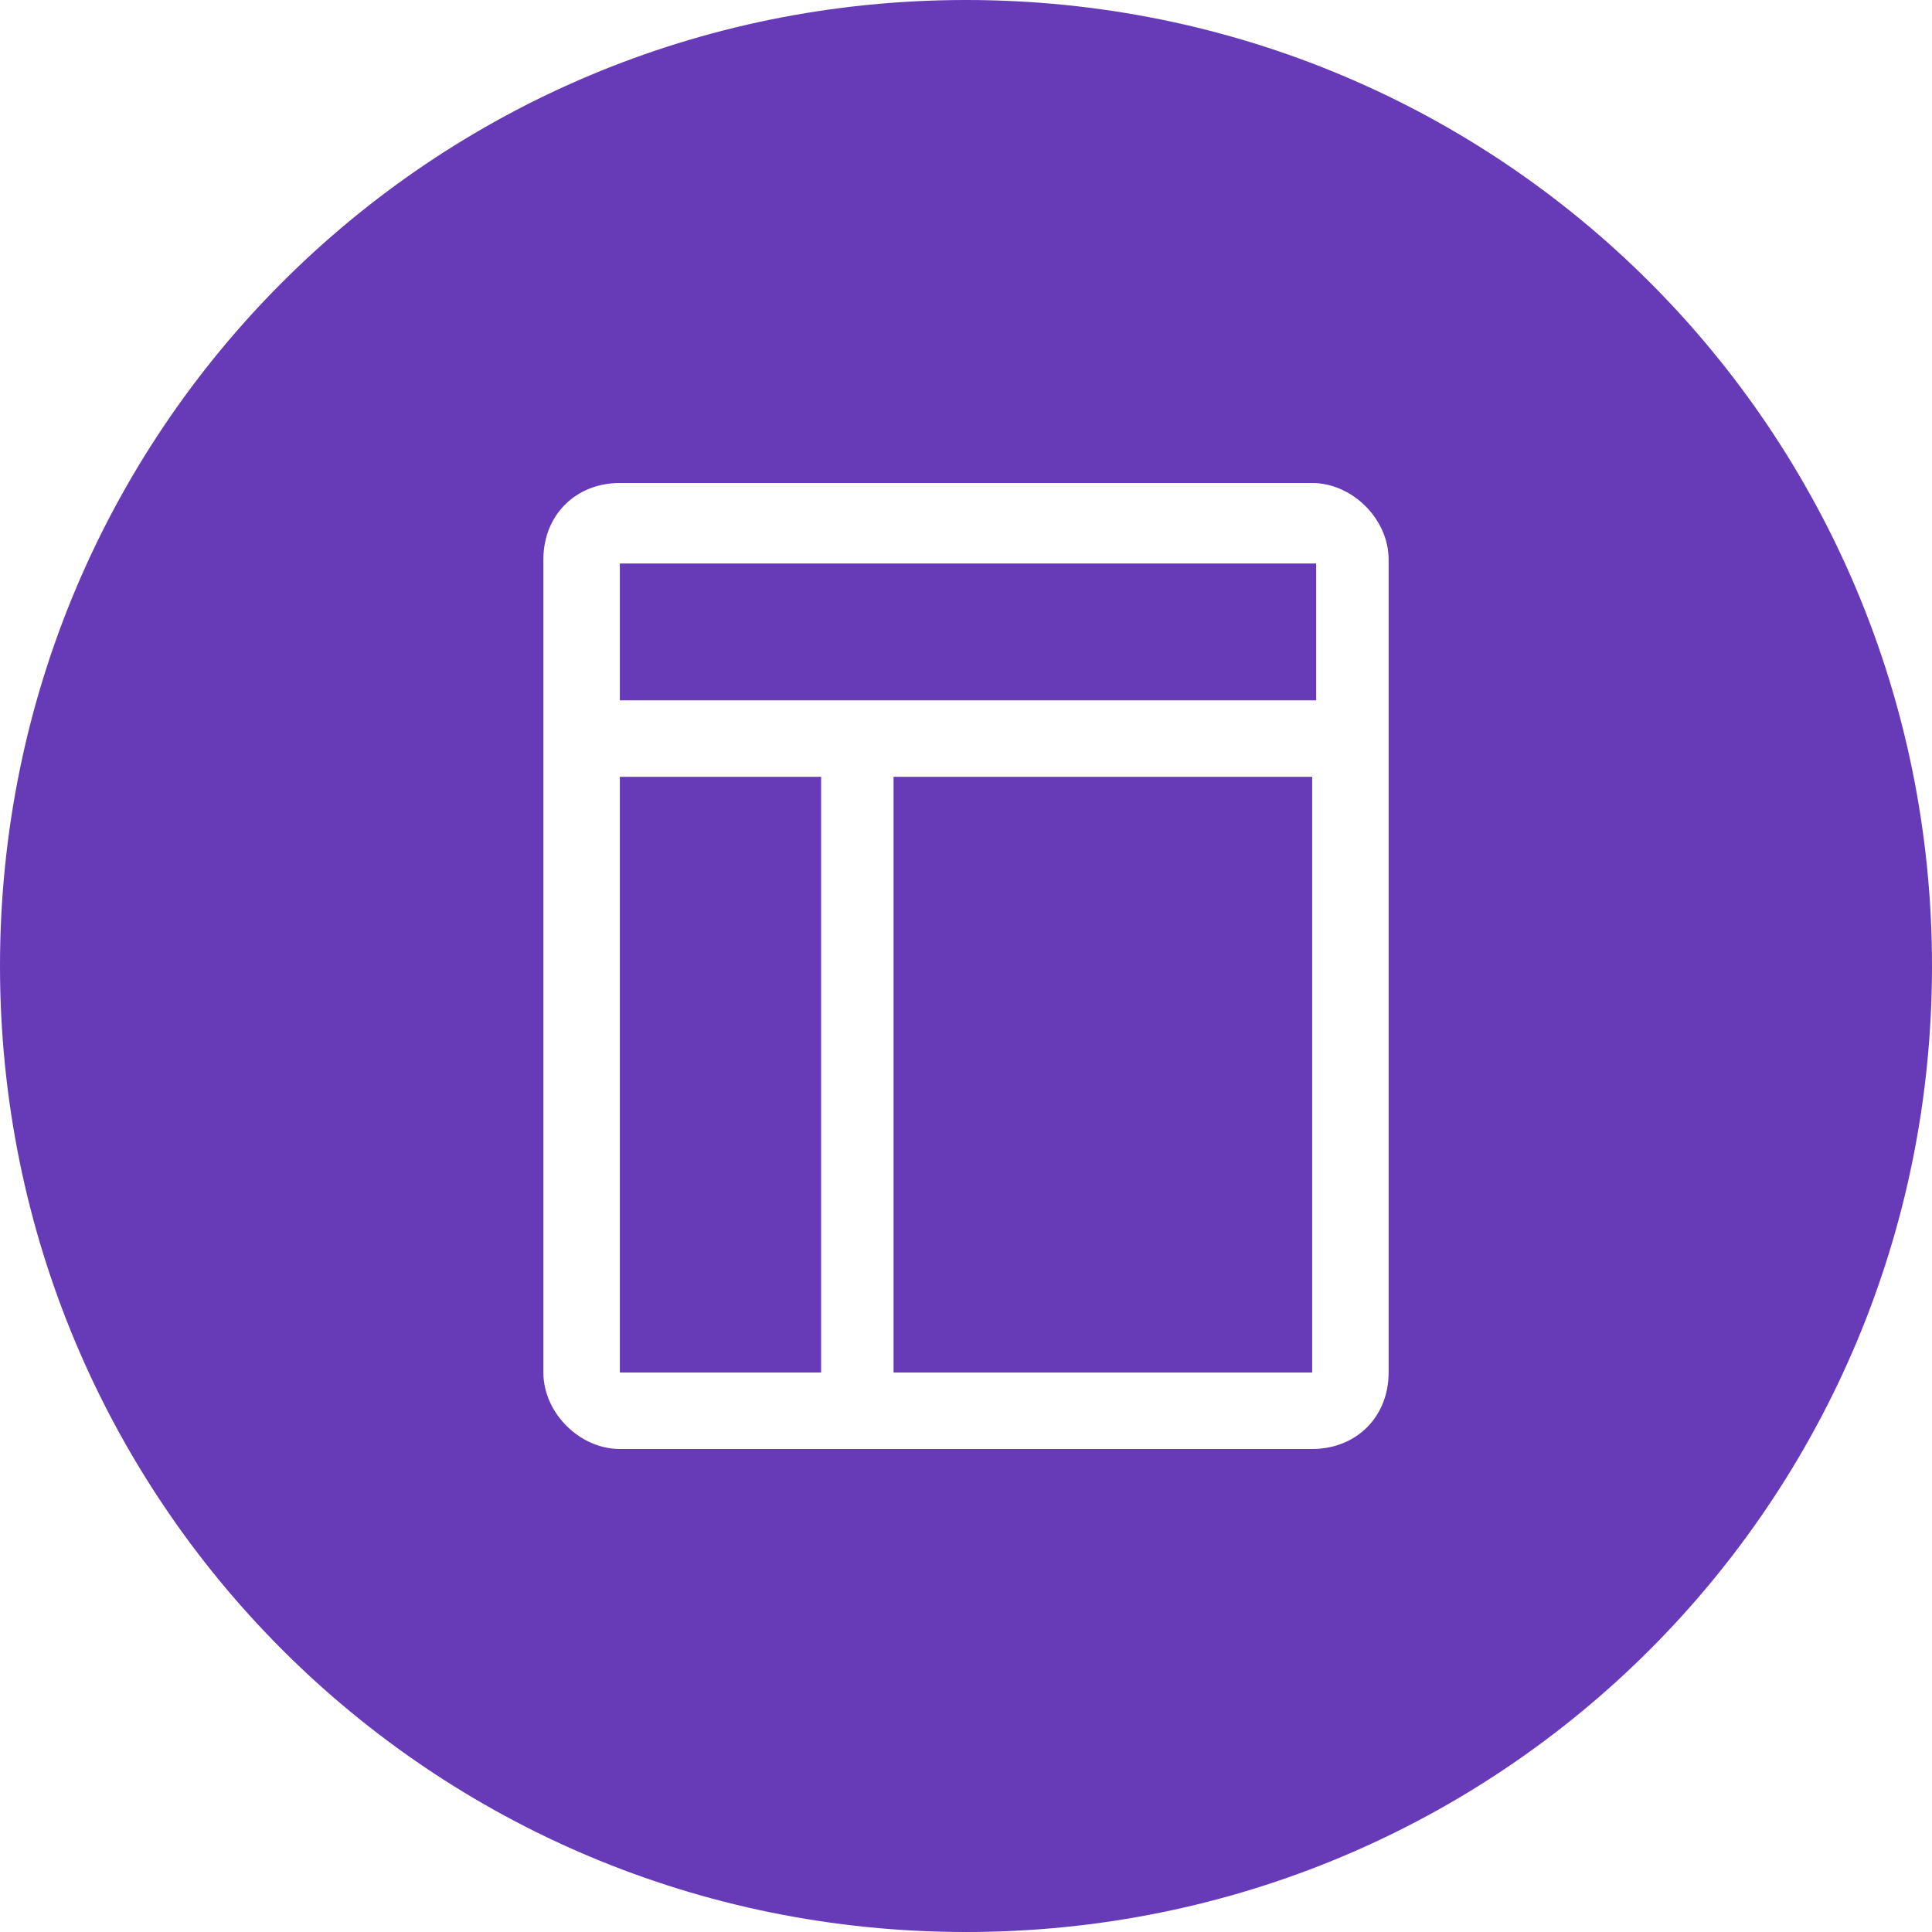
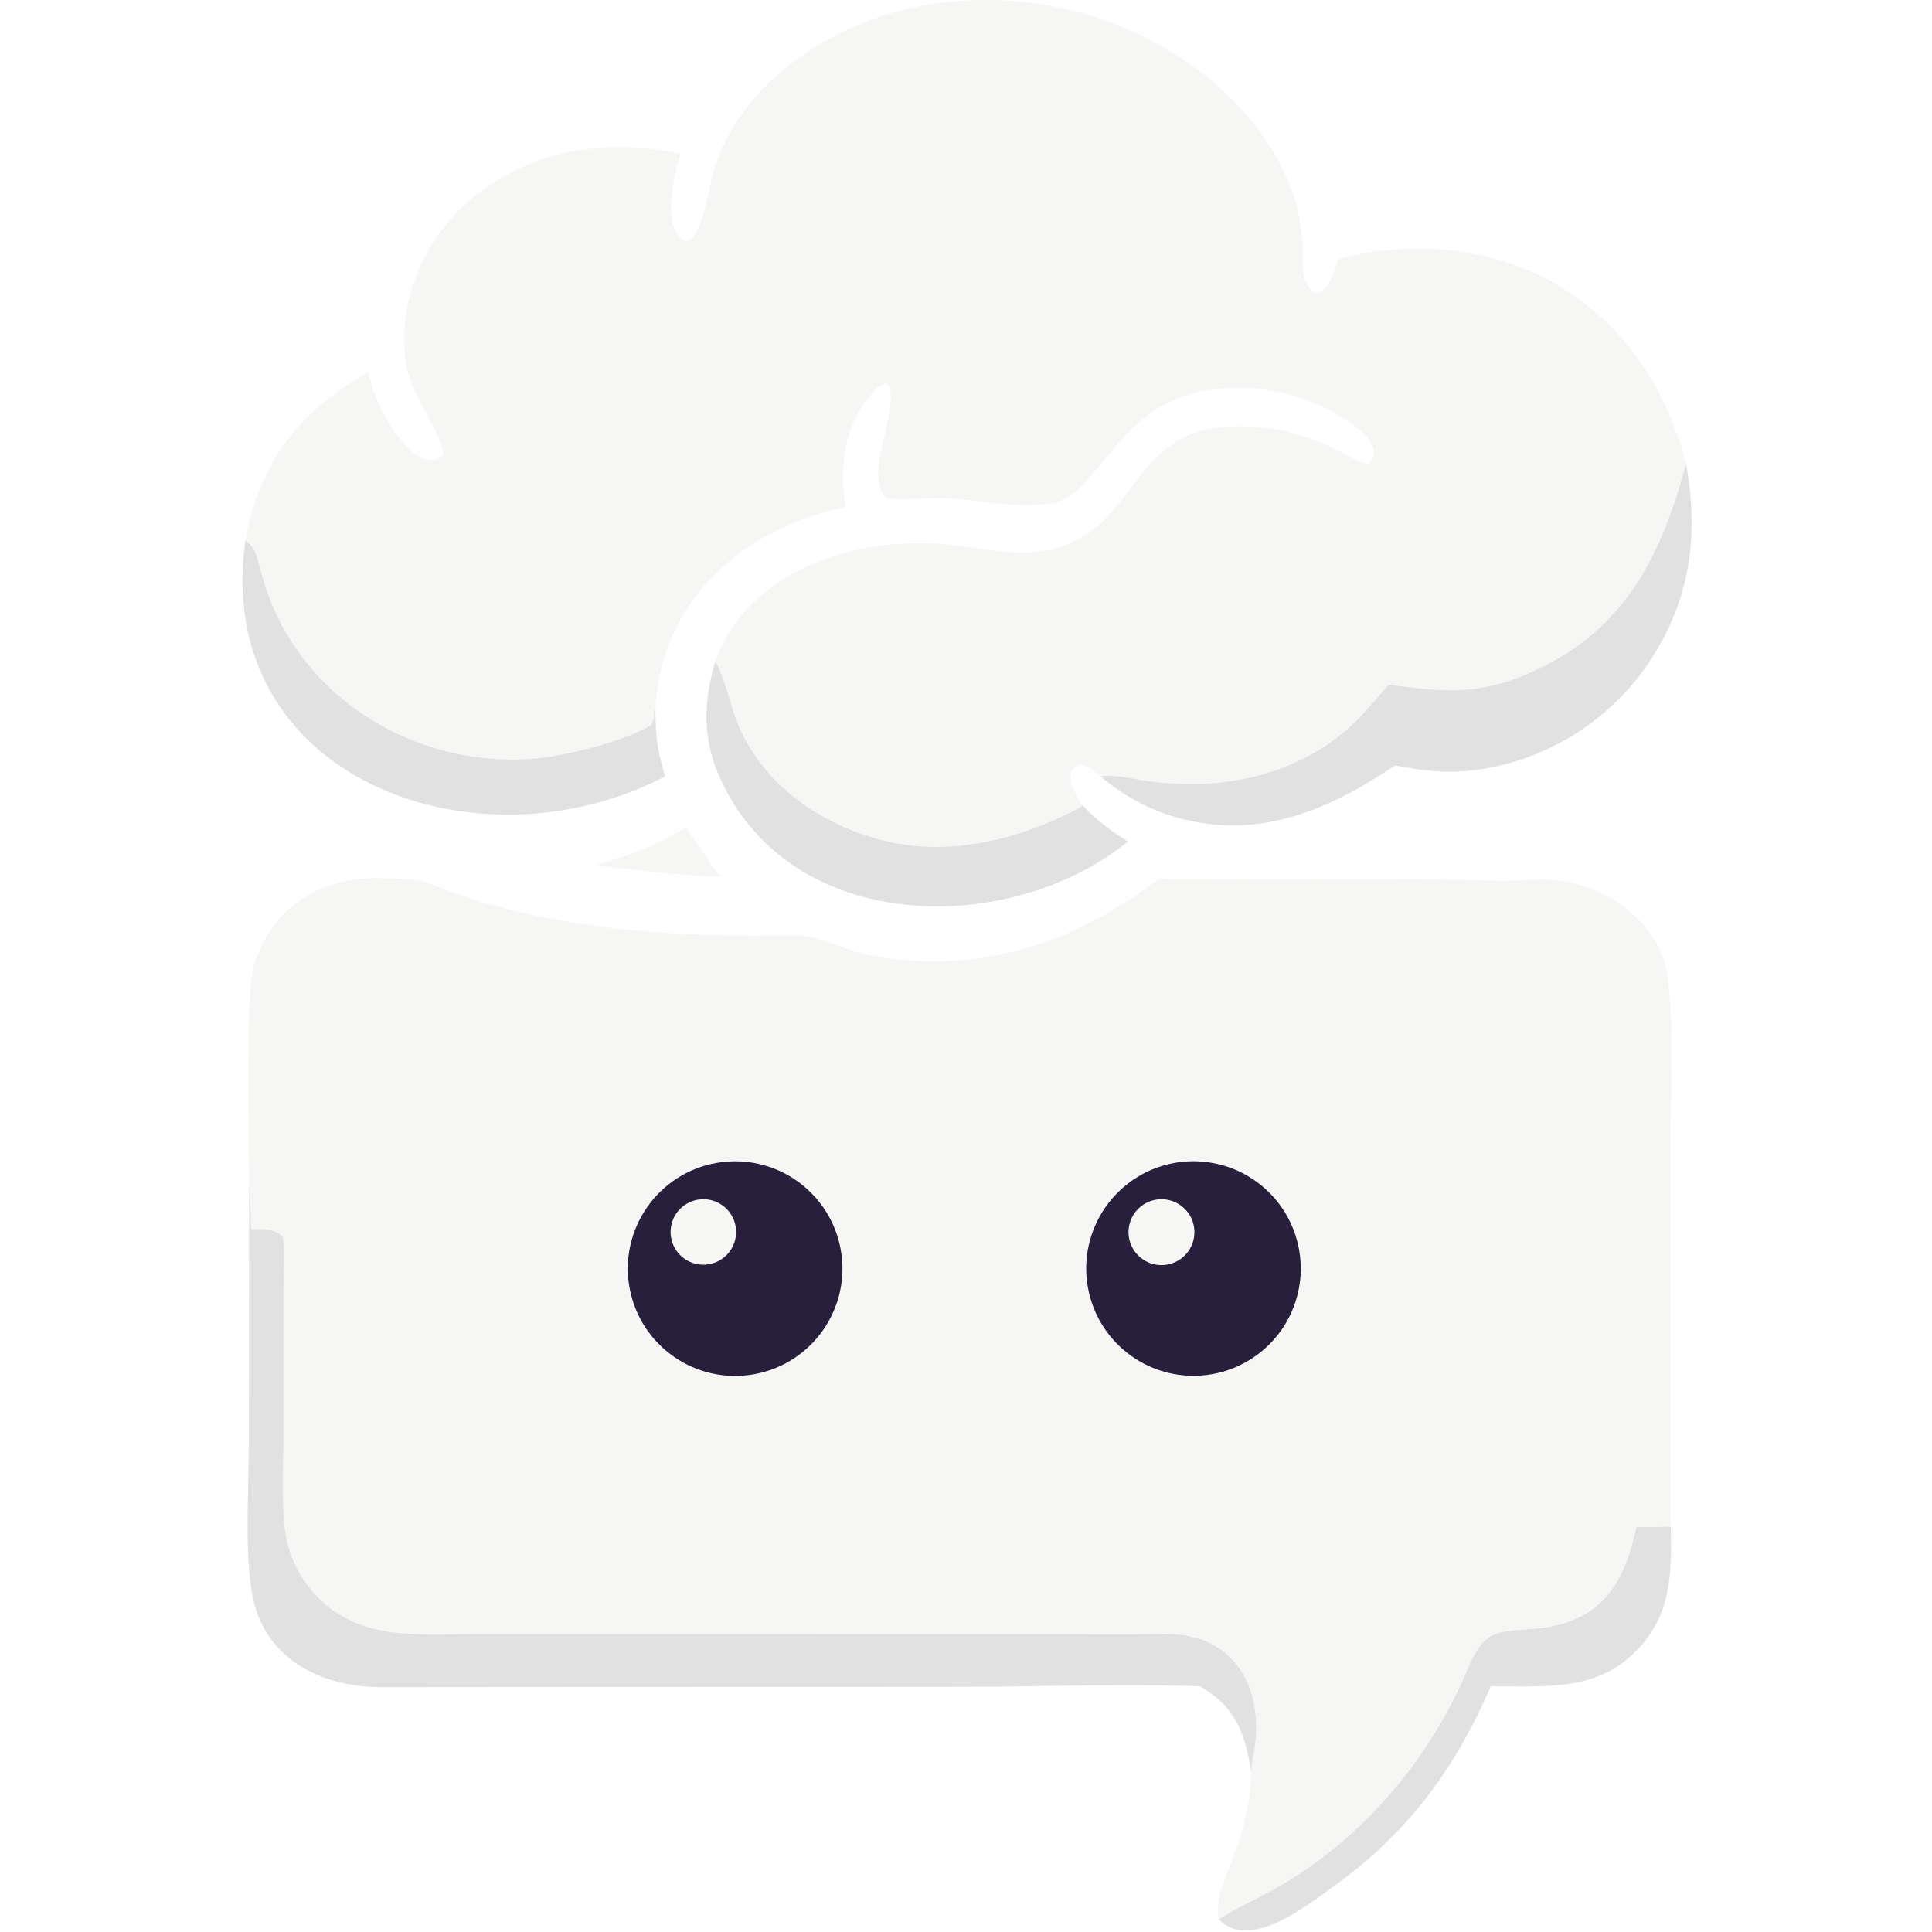
- <svg xmlns="http://www.w3.org/2000/svg" t="1656516475589" class="icon" viewBox="0 0 1024 1024" version="1.1" p-id="2226" width="256" height="256">
-   <defs>
-     <style type="text/css">@font-face { font-family: feedback-iconfont; src: url("//at.alicdn.com/t/font_1031158_u69w8yhxdu.woff2?t=1630033759944") format("woff2"), url("//at.alicdn.com/t/font_1031158_u69w8yhxdu.woff?t=1630033759944") format("woff"), url("//at.alicdn.com/t/font_1031158_u69w8yhxdu.ttf?t=1630033759944") format("truetype"); }
- </style>
-   </defs>
-   <path d="M512 0C228.267 0 0 228.267 0 512s228.267 512 512 512 512-228.267 512-512S795.733 0 512 0z m224 727.467c0 23.467-17.067 40.533-40.533 40.533H328.533c-21.333 0-40.533-19.2-40.533-40.533V296.533c0-23.467 17.067-40.533 40.533-40.533h366.933c21.333 0 40.533 19.2 40.533 40.533v430.933z" fill="#673ab8" p-id="2227" />
-   <path d="M473.6 727.467h221.867V411.733H473.6v315.733zM328.533 727.467h106.667V411.733h-106.667v315.733zM328.533 296.533v74.667h369.067V298.667H328.533z" fill="#673ab8" p-id="2228" />
+ <svg xmlns="http://www.w3.org/2000/svg" width="462" height="462" viewBox="0 0 462 462" fill="none">
+   <path d="M59.587 283.193C59.438 274.307 58.797 238.688 60.495 231.911C61.699 226.937 64.206 222.372 67.758 218.688C74.085 212.194 82.522 209.737 91.474 210.009C94.694 210.107 99.478 209.964 102.618 211.241C130.092 222.413 160.572 224.187 189.913 223.667C196.2 223.556 202.663 227.752 208.862 228.634C235.056 232.906 256.454 225.725 277.216 210.169L342.012 210.313C349.939 210.316 359.027 210.893 366.995 210.37C380.593 209.478 396.361 218.684 398.669 232.91C400.469 244.007 399.486 260.781 399.46 272.674L399.508 338.718C399.546 347.256 399.295 356.663 399.536 365.099C399.685 376.238 399.813 386.021 391.331 394.696C382.383 403.847 371.441 403.273 359.734 403.256L356.49 403.248C347.868 423.105 336.681 438.309 318.874 451.115C312.37 455.794 298.803 466.628 291.456 458.998C290.006 452.922 295.802 443.888 297.296 436.858C298.572 430.855 298.896 430.437 299.226 423.876C297.845 414.756 295.563 408.114 286.935 403.241C269.92 402.581 248.326 403.336 230.893 403.348L91.141 403.458C76.257 403.334 62.999 396.39 60.285 381.086C58.511 371.087 59.483 356.059 59.507 345.557L59.587 283.193Z" fill="#F6F6F5" />
+   <path d="M59.587 283.193C59.903 286.938 59.974 290.174 60.031 293.939C63.05 293.975 65.424 293.671 67.626 295.783C68.138 298.904 67.776 306.076 67.772 309.667L67.772 343.266C67.767 350.522 67.032 363.102 68.832 369.547C70.546 375.757 74.308 381.205 79.51 385.007C89.288 392.071 101.519 390.78 112.992 390.786L144.902 390.789L248.638 390.804C258.334 390.773 268.822 390.927 278.503 390.759C295.483 390.463 302.625 404.215 299.757 419.393C299.438 420.854 299.285 422.302 299.226 423.876C297.845 414.756 295.563 408.114 286.935 403.241C269.92 402.581 248.326 403.336 230.893 403.348L91.141 403.458C76.257 403.334 62.999 396.39 60.285 381.086C58.511 371.087 59.483 356.059 59.507 345.557L59.587 283.193Z" fill="#E1E1E1" />
+   <path d="M399.536 365.099C399.685 376.238 399.813 386.021 391.331 394.696C382.383 403.847 371.442 403.273 359.735 403.256L356.49 403.248C347.868 423.105 336.681 438.309 318.874 451.115C312.37 455.794 298.804 466.628 291.457 458.998C295.374 456.485 299.501 454.602 303.582 452.389C325.131 440.728 341.825 421.086 351.221 398.611C354.986 389.606 358.094 390.265 366.702 389.526C382.374 388.18 388.156 379.688 391.331 365.208L399.536 365.099Z" fill="#E1E1E1" />
+   <path d="M171.3 278.103C185.231 275.627 198.538 284.894 201.045 298.818C203.553 312.743 194.315 326.07 180.395 328.608C166.431 331.154 153.053 321.881 150.537 307.913C148.022 293.944 157.325 280.587 171.3 278.103Z" fill="#281F3D" />
+   <path d="M166.923 286.872C171.138 286.18 175.13 288.991 175.899 293.192C176.667 297.392 173.93 301.435 169.744 302.28C166.967 302.841 164.104 301.859 162.255 299.712C160.407 297.566 159.862 294.588 160.83 291.926C161.798 289.263 164.128 287.331 166.923 286.872Z" fill="#F6F6F5" />
+   <path d="M280.524 278.159C289.59 276.404 298.9 279.657 304.9 286.676C310.9 293.695 312.664 303.397 309.519 312.079C306.374 320.761 298.806 327.083 289.702 328.631C275.847 330.988 262.675 321.759 260.16 307.932C257.646 294.106 266.726 280.83 280.524 278.159Z" fill="#281F3D" />
+   <path d="M276.299 286.901C280.439 286.129 284.455 288.749 285.416 292.849C286.377 296.95 283.943 301.081 279.891 302.229C277.099 303.02 274.099 302.213 272.081 300.128C270.063 298.043 269.354 295.018 270.235 292.254C271.117 289.489 273.446 287.433 276.299 286.901Z" fill="#F6F6F5" />
+   <path d="M162.691 36.781C161.207 41.476 157.997 55.296 164.076 57.661C168.236 56.88 169.376 44.425 171.172 39.286C172.533 35.302 174.439 31.526 176.835 28.064C186.881 13.642 204.041 4.285 221.145 1.257C243.171 -2.561 265.816 2.398 284.231 15.071C298.591 25.125 311.344 41.42 311.476 59.393C311.504 63.144 311.039 67.929 314.462 70.237L315.749 69.954C318.6 67.366 318.924 65.519 320.043 61.902C358.722 52.174 393.373 72.005 403.176 110.946C406.345 128.178 404.128 143.978 394.095 158.7C385.213 171.709 371.537 180.669 356.063 183.619C347.789 185.172 341.731 184.56 333.575 183.045C319.06 192.795 303.602 199.961 285.551 196.476C277.273 194.886 269.56 191.145 263.186 185.63C261.486 184.259 260.457 183.098 258.346 182.819C253.558 184.365 257.236 190.042 258.901 192.639C262.177 196.139 265.677 198.708 269.689 201.264C242.634 223.142 193.533 223.722 174.553 190.661C168.19 179.579 167.58 170.292 171.013 158.225C173.358 152.413 175.962 147.927 180.645 143.623C193.803 131.53 213.393 128.134 230.62 130.667C237.429 131.668 244.259 132.998 251.055 131.431C272.52 126.765 269.804 102.224 295.363 101.94C303.599 101.848 308.488 103.039 316.461 106.06C319.71 107.292 324.351 110.568 327.31 110.995C330.763 107.443 326.343 103.611 323.455 101.514C313.185 94.166 300.392 91.259 287.955 93.446C267.307 96.91 262.375 118.526 251.784 120.263C242.842 121.731 234.765 119.538 225.909 119.157C221.358 118.962 216.295 119.741 211.843 119.107C206.548 112.601 214.612 100.058 212.757 92.55L211.959 91.78C210.577 91.869 209.771 92.683 208.84 93.701C202.807 100.31 201.117 108.727 201.741 117.39C201.839 118.68 201.993 119.964 202.203 121.24C177.824 126.207 157.827 143.603 156.735 169.649C156.792 176.636 157.1 178.944 159.032 185.652C113.858 209.236 50.782 186.052 58.675 129.233C62.008 110.574 71.817 98.149 88.055 88.964C88.648 91.333 89.3 93.857 90.74 96.932C92.62 100.949 99.368 112.908 105.373 109.381C105.669 109.208 106.185 108.796 106.079 108.341C104.365 101.019 98.222 94.571 97.038 86.559C94.603 69.848 103.514 53.091 117.491 43.997C131.329 34.993 146.69 33.55 162.691 36.781Z" fill="#F6F6F5" />
+   <path d="M403.176 110.946C406.345 128.178 404.128 143.978 394.095 158.7C385.213 171.709 371.537 180.669 356.063 183.619C347.789 185.172 341.731 184.56 333.575 183.045C319.06 192.795 303.602 199.961 285.551 196.476C277.273 194.886 269.56 191.145 263.186 185.63C265.591 185.342 268.332 185.707 270.691 186.162C289.268 189.747 309.194 186.492 323.395 173.29C326.513 170.392 329.204 166.943 332.114 163.743C344.032 165.328 352.344 166.359 363.823 161.752C387.512 152.245 397.005 134.152 403.176 110.946Z" fill="#E1E1E1" />
+   <path d="M159.032 185.652C113.858 209.236 50.782 186.052 58.675 129.233C61.105 131.074 61.472 132.985 62.169 135.845C69.284 165.045 97.329 183.459 126.884 181.5C134.227 181.013 148.997 177.525 155.822 173.322C156.423 171.92 156.328 171.622 156.388 170.112L156.735 169.649C156.792 176.636 157.1 178.944 159.032 185.652Z" fill="#E1E1E1" />
+   <path d="M269.689 201.264C242.634 223.142 193.533 223.722 174.553 190.661C168.19 179.579 167.58 170.292 171.013 158.225C172.901 160.814 174.711 168.654 176.085 172.238C182.031 187.75 196.878 197.79 212.661 201.345C228.223 204.736 244.147 200.511 258.088 193.232C258.413 193.062 258.629 192.865 258.901 192.639C262.177 196.139 265.677 198.708 269.689 201.264Z" fill="#E1E1E1" />
+   <path d="M164.002 197.917C167.161 202.264 168.8 205.229 172.439 209.742C166.417 209.417 160.405 208.951 154.405 208.344L142.674 206.872C151.157 204.315 156.433 202.419 164.002 197.917Z" fill="#F6F6F5" />
</svg>
